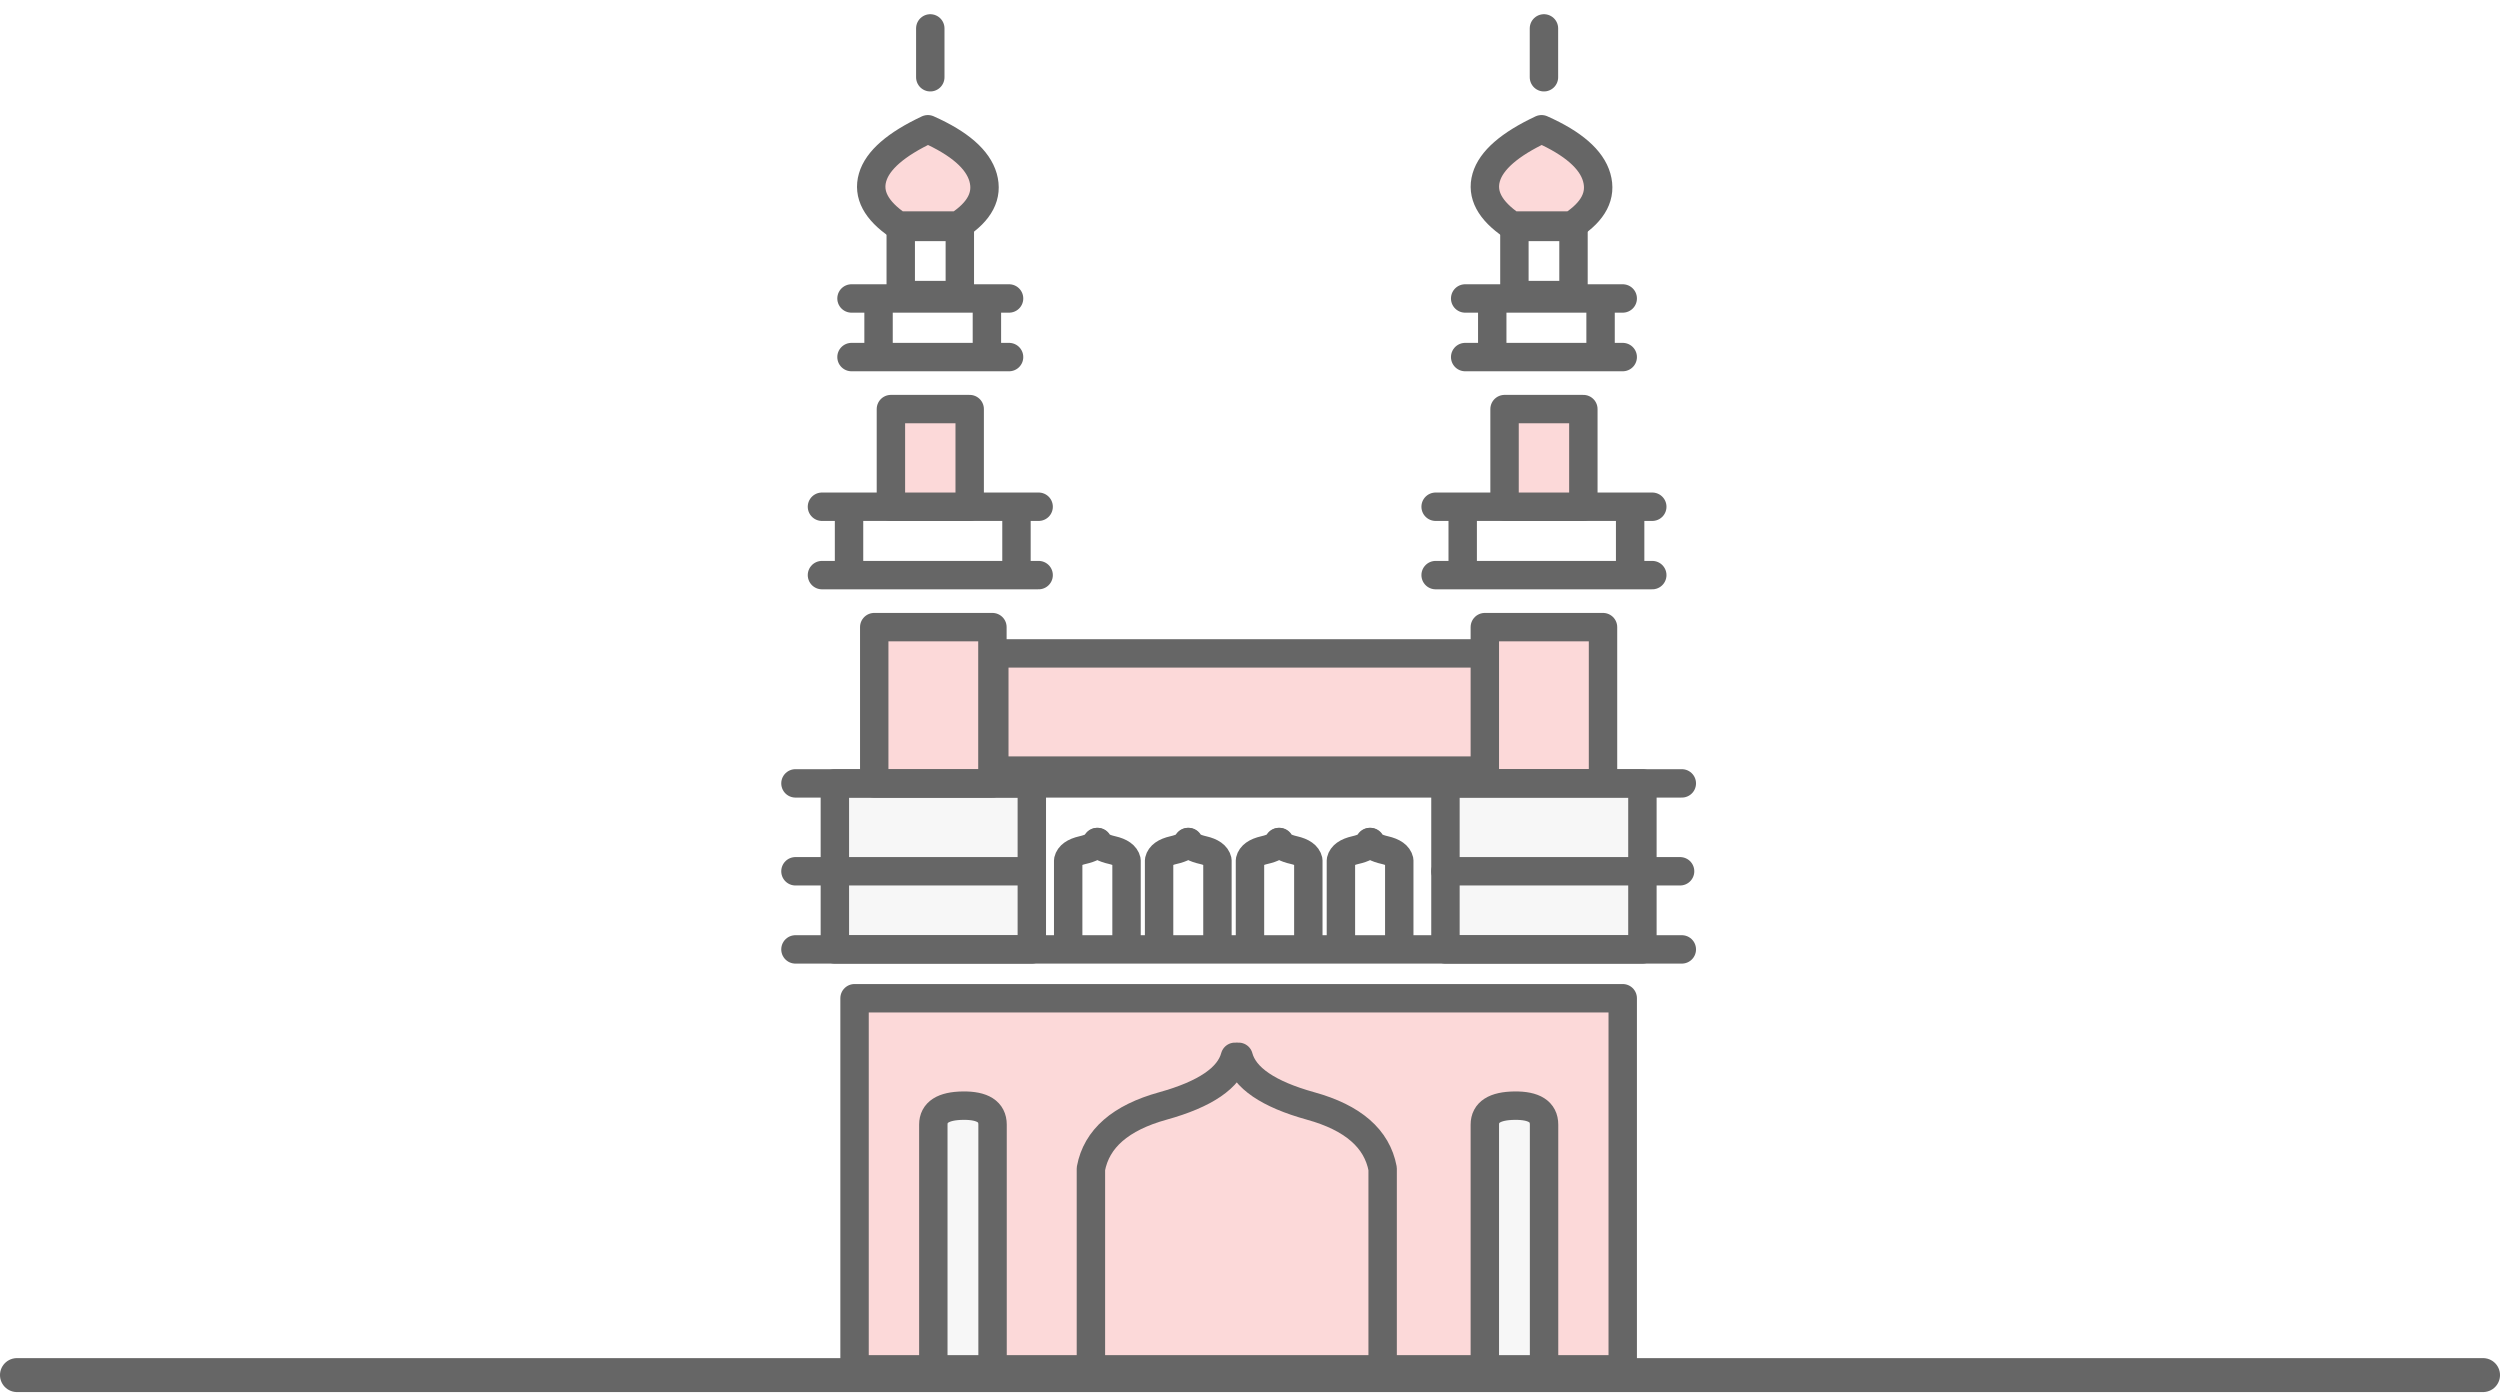
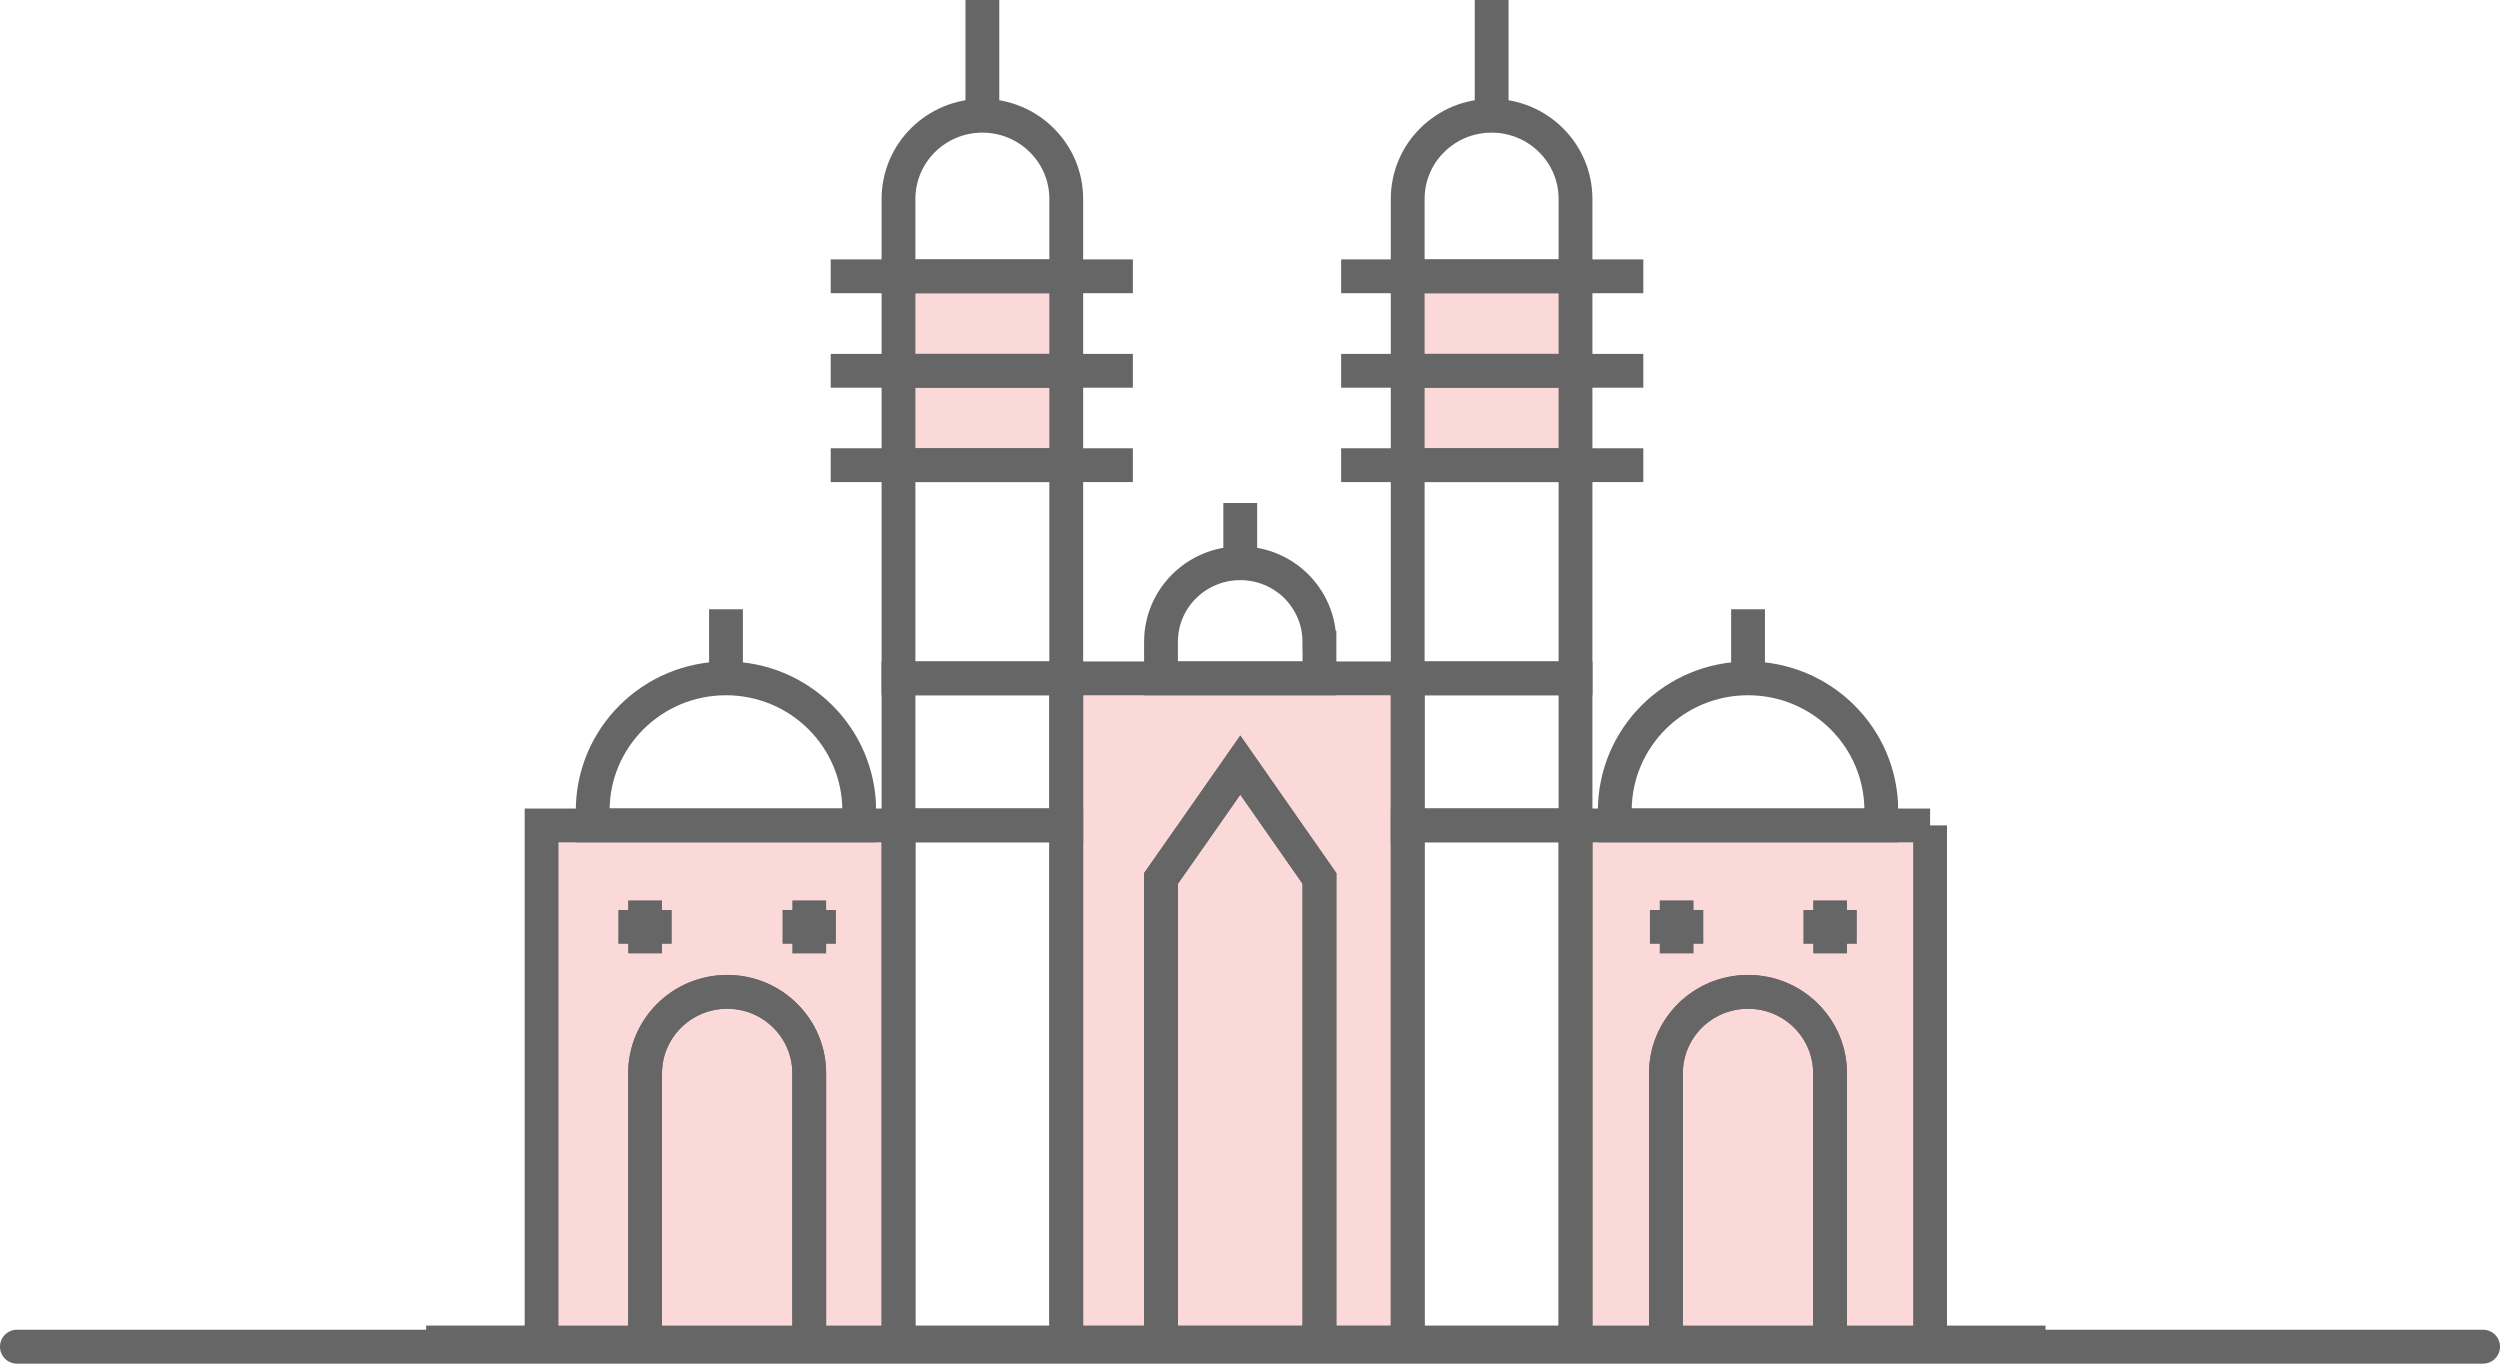
- <svg xmlns="http://www.w3.org/2000/svg" width="88" height="49" viewBox="0 0 88 49" fill="none">
-   <line x1="0.597" y1="48.403" x2="87.403" y2="48.403" stroke="#666666" stroke-width="1.195" stroke-linecap="round" stroke-linejoin="round" />
-   <ellipse cx="33" cy="6.5" rx="2" ry="1.5" fill="#FCD9D9" />
-   <ellipse cx="54" cy="6.5" rx="2" ry="1.5" fill="#FCD9D9" />
-   <rect x="30" y="35" width="27" height="13" fill="#FCD9D9" />
-   <path d="M38.4 47.966V41.138C38.598 40.079 39.443 39.343 40.934 38.93C42.426 38.516 43.27 37.94 43.469 37.2" stroke="#666666" stroke-linecap="round" stroke-linejoin="round" />
-   <path d="M48.669 47.966V41.138C48.47 40.079 47.626 39.343 46.134 38.93C44.643 38.516 43.798 37.94 43.6 37.2" stroke="#666666" stroke-linecap="round" stroke-linejoin="round" />
-   <path d="M52.333 23H35V27.125H52.333V23Z" fill="#FCD9D9" stroke="#666666" stroke-linecap="round" stroke-linejoin="round" />
-   <path d="M57.12 35.138H30.08V48.2H57.12V35.138Z" stroke="#666666" stroke-linecap="round" stroke-linejoin="round" />
-   <path d="M47.2 33.383V30.286C47.24 30.113 47.409 29.992 47.707 29.924C48.006 29.856 48.175 29.762 48.214 29.64" stroke="#666666" stroke-linecap="round" stroke-linejoin="round" />
-   <path d="M49.254 33.383V30.286C49.215 30.113 49.045 29.992 48.747 29.924C48.449 29.856 48.28 29.762 48.24 29.64" stroke="#666666" stroke-linecap="round" stroke-linejoin="round" />
-   <path d="M43.999 33.383V30.286C44.039 30.113 44.208 29.992 44.506 29.924C44.805 29.856 44.974 29.762 45.013 29.64" stroke="#666666" stroke-linecap="round" stroke-linejoin="round" />
-   <path d="M46.053 33.383V30.286C46.014 30.113 45.845 29.992 45.546 29.924C45.248 29.856 45.079 29.762 45.039 29.64" stroke="#666666" stroke-linecap="round" stroke-linejoin="round" />
-   <path d="M40.8 33.383V30.286C40.84 30.113 41.009 29.992 41.307 29.924C41.605 29.856 41.774 29.762 41.814 29.64" stroke="#666666" stroke-linecap="round" stroke-linejoin="round" />
-   <path d="M42.854 33.383V30.286C42.814 30.113 42.645 29.992 42.347 29.924C42.049 29.856 41.88 29.762 41.84 29.64" stroke="#666666" stroke-linecap="round" stroke-linejoin="round" />
-   <path d="M37.6 33.383V30.286C37.64 30.113 37.809 29.992 38.107 29.924C38.405 29.856 38.574 29.762 38.614 29.64" stroke="#666666" stroke-linecap="round" stroke-linejoin="round" />
-   <path d="M39.654 33.383V30.286C39.614 30.113 39.445 29.992 39.147 29.924C38.849 29.856 38.68 29.762 38.64 29.64" stroke="#666666" stroke-linecap="round" stroke-linejoin="round" />
-   <path d="M56.426 22.075H52.266V27.575H56.426V22.075Z" fill="#FCD9D9" stroke="#666666" stroke-linecap="round" stroke-linejoin="round" />
-   <path d="M57.813 27.575H50.88V33.419H57.813V27.575Z" fill="#F7F7F7" stroke="#666666" stroke-linecap="round" stroke-linejoin="round" />
-   <path d="M36.32 27.575H29.387V33.419H36.32V27.575Z" fill="#F7F7F7" stroke="#666666" stroke-linecap="round" stroke-linejoin="round" />
-   <path d="M34.933 22.075H30.773V27.575H34.933V22.075Z" fill="#FCD9D9" stroke="#666666" stroke-linecap="round" stroke-linejoin="round" />
-   <path d="M28 33.419H59.2" stroke="#666666" stroke-linecap="round" />
-   <path d="M28 27.575H59.2" stroke="#666666" stroke-linecap="round" />
-   <path d="M50.88 30.669H59.139" stroke="#666666" stroke-linecap="round" />
-   <path d="M28 30.669H36.259" stroke="#666666" stroke-linecap="round" />
-   <path fill-rule="evenodd" clip-rule="evenodd" d="M32.853 39.587C32.853 39.151 33.2 38.928 33.895 38.919C34.59 38.91 34.938 39.133 34.938 39.587V48.2H32.853V39.587Z" fill="#F7F7F7" stroke="#666666" stroke-linecap="round" stroke-linejoin="round" />
-   <path fill-rule="evenodd" clip-rule="evenodd" d="M52.266 39.587C52.266 39.151 52.614 38.928 53.309 38.919C54.004 38.91 54.351 39.133 54.351 39.587V48.2H52.266V39.587Z" fill="#F7F7F7" stroke="#666666" stroke-linecap="round" stroke-linejoin="round" />
-   <path fill-rule="evenodd" clip-rule="evenodd" d="M53.218 7.938H55.328C56.093 7.442 56.385 6.877 56.204 6.244C56.024 5.611 55.377 5.046 54.262 4.55C53.139 5.078 52.49 5.643 52.315 6.244C52.141 6.845 52.442 7.41 53.218 7.938Z" stroke="#666666" stroke-linecap="round" stroke-linejoin="round" />
-   <path d="M55.387 7.987H53.307V10.387H55.387V7.987Z" stroke="#666666" stroke-linecap="round" stroke-linejoin="round" />
-   <path d="M50.534 20.244H58.16" stroke="#666666" stroke-linecap="round" />
-   <path d="M50.534 17.837H58.16" stroke="#666666" stroke-linecap="round" />
-   <path d="M51.487 18.017V20.202" stroke="#666666" stroke-linecap="round" />
-   <path d="M51.574 12.569H57.12" stroke="#666666" stroke-linecap="round" />
-   <path d="M51.574 10.506H57.12" stroke="#666666" stroke-linecap="round" />
-   <path d="M52.527 10.654V12.446" stroke="#666666" stroke-linecap="round" />
-   <path d="M56.34 10.654V12.446" stroke="#666666" stroke-linecap="round" />
-   <path d="M57.381 18.017V20.202" stroke="#666666" stroke-linecap="round" />
-   <path d="M55.734 14.4H52.96V17.837H55.734V14.4Z" fill="#FCD9D9" stroke="#666666" stroke-linejoin="round" />
-   <path d="M54.347 2.719V1" stroke="#666666" stroke-linecap="round" />
-   <path fill-rule="evenodd" clip-rule="evenodd" d="M31.617 7.938H33.727C34.492 7.442 34.784 6.877 34.604 6.244C34.423 5.611 33.776 5.046 32.661 4.55C31.538 5.078 30.889 5.643 30.715 6.244C30.54 6.845 30.841 7.41 31.617 7.938Z" stroke="#666666" stroke-linecap="round" stroke-linejoin="round" />
-   <path d="M33.786 7.987H31.706V10.387H33.786V7.987Z" stroke="#666666" stroke-linecap="round" stroke-linejoin="round" />
-   <path d="M28.933 20.244H36.56" stroke="#666666" stroke-linecap="round" />
-   <path d="M28.933 17.837H36.56" stroke="#666666" stroke-linecap="round" />
-   <path d="M29.886 18.017V20.202" stroke="#666666" stroke-linecap="round" />
-   <path d="M29.973 12.569H35.519" stroke="#666666" stroke-linecap="round" />
-   <path d="M29.973 10.506H35.519" stroke="#666666" stroke-linecap="round" />
-   <path d="M30.925 10.654V12.446" stroke="#666666" stroke-linecap="round" />
-   <path d="M34.739 10.654V12.446" stroke="#666666" stroke-linecap="round" />
-   <path d="M35.78 18.017V20.202" stroke="#666666" stroke-linecap="round" />
-   <path d="M34.133 14.4H31.36V17.837H34.133V14.4Z" fill="#FCD9D9" stroke="#666666" stroke-linejoin="round" />
-   <path d="M32.746 2.719V1" stroke="#666666" stroke-linecap="round" />
+ <svg xmlns="http://www.w3.org/2000/svg" width="88" height="48" viewBox="0 0 88 48" fill="none">
+   <line x1="0.597" y1="47.403" x2="87.403" y2="47.403" stroke="#666666" stroke-width="1.195" stroke-linecap="round" stroke-linejoin="round" />
+   <rect x="31.683" y="9.658" width="5.561" height="6.898" fill="#FCD9D9" />
+   <rect x="49.758" y="9.658" width="5.561" height="6.898" fill="#FCD9D9" />
+   <rect x="37" y="24.183" width="13" height="22.825" fill="#FCD9D9" />
+   <rect x="19.171" y="28.974" width="12.512" height="17.936" fill="#FCD9D9" />
+   <rect x="55.319" y="28.974" width="12.512" height="17.936" fill="#FCD9D9" />
+   <path d="M21.765 32.627H23.645" stroke="#666666" stroke-width="1.19" stroke-miterlimit="10" />
+   <path d="M22.706 33.56V31.694" stroke="#666666" stroke-width="1.19" stroke-miterlimit="10" />
+   <path d="M27.545 32.627H29.424" stroke="#666666" stroke-width="1.19" stroke-miterlimit="10" />
+   <path d="M28.485 33.56V31.694" stroke="#666666" stroke-width="1.19" stroke-miterlimit="10" />
+   <path d="M58.077 32.627H59.957" stroke="#666666" stroke-width="1.19" stroke-miterlimit="10" />
+   <path d="M59.018 33.56V31.694" stroke="#666666" stroke-width="1.19" stroke-miterlimit="10" />
+   <path d="M63.48 32.627H65.36" stroke="#666666" stroke-width="1.19" stroke-miterlimit="10" />
+   <path d="M64.419 33.56V31.694" stroke="#666666" stroke-width="1.19" stroke-miterlimit="10" />
+   <path d="M31.627 29.053V47.255H28.485V37.782C28.485 36.989 28.162 36.271 27.639 35.754C27.118 35.234 26.396 34.914 25.598 34.914C24.002 34.914 22.707 36.197 22.707 37.783V47.257H19.064V29.055H31.627V29.053Z" stroke="#666666" stroke-width="1.19" stroke-miterlimit="10" />
+   <path d="M67.939 29.053V47.255H64.418V37.782C64.418 36.989 64.094 36.271 63.572 35.754C63.051 35.234 62.329 34.914 61.531 34.914C59.934 34.914 58.64 36.197 58.64 37.783V47.257H55.459V29.055H67.939V29.053Z" stroke="#666666" stroke-width="1.19" stroke-miterlimit="10" />
+   <path d="M37.532 7.003V9.727H31.627V7.003C31.627 5.384 32.95 4.074 34.581 4.074C35.393 4.074 36.133 4.401 36.667 4.932C37.202 5.46 37.532 6.192 37.532 7.003Z" stroke="#666666" stroke-width="1.19" stroke-miterlimit="10" />
+   <path d="M37.532 9.726H31.627V13.052H37.532V9.726Z" stroke="#666666" stroke-width="1.19" stroke-miterlimit="10" />
+   <path d="M37.532 13.052H31.627V16.374H37.532V13.052Z" stroke="#666666" stroke-width="1.19" stroke-miterlimit="10" />
+   <path d="M37.532 16.374H31.627V23.877H37.532V16.374Z" stroke="#666666" stroke-width="1.19" stroke-miterlimit="10" />
+   <path d="M37.532 23.879H31.627V29.053H37.532V23.879Z" stroke="#666666" stroke-width="1.19" stroke-miterlimit="10" />
+   <path d="M37.532 29.053H31.627V47.255H37.532V29.053Z" stroke="#666666" stroke-width="1.19" stroke-miterlimit="10" />
+   <path d="M39.877 9.726H37.532" stroke="#666666" stroke-width="1.19" stroke-miterlimit="10" />
+   <path d="M31.628 9.726H29.241" stroke="#666666" stroke-width="1.19" stroke-miterlimit="10" />
+   <path d="M39.877 13.052H37.532" stroke="#666666" stroke-width="1.19" stroke-miterlimit="10" />
+   <path d="M31.628 13.052H29.241" stroke="#666666" stroke-width="1.19" stroke-miterlimit="10" />
+   <path d="M39.877 16.374H37.532" stroke="#666666" stroke-width="1.19" stroke-miterlimit="10" />
+   <path d="M31.628 16.374H29.241" stroke="#666666" stroke-width="1.19" stroke-miterlimit="10" />
+   <path d="M34.58 4.073V0" stroke="#666666" stroke-width="1.19" stroke-miterlimit="10" />
+   <path d="M30.243 28.533V29.053H20.863V28.533C20.863 25.963 22.963 23.878 25.554 23.878C26.848 23.878 28.02 24.398 28.871 25.241C29.72 26.084 30.245 27.249 30.245 28.533H30.243Z" stroke="#666666" stroke-width="1.19" stroke-miterlimit="10" />
+   <path d="M25.555 21.446V23.878" stroke="#666666" stroke-width="1.19" stroke-miterlimit="10" />
+   <path d="M55.458 16.374H49.551V23.877H55.458V16.374Z" stroke="#666666" stroke-width="1.19" stroke-miterlimit="10" />
+   <path d="M55.458 13.052H49.551V16.374H55.458V13.052Z" stroke="#666666" stroke-width="1.19" stroke-miterlimit="10" />
+   <path d="M55.458 9.726H49.551V13.052H55.458V9.726Z" stroke="#666666" stroke-width="1.19" stroke-miterlimit="10" />
+   <path d="M55.458 7.003V9.727H49.551V7.003C49.551 6.194 49.88 5.46 50.415 4.932C50.95 4.401 51.688 4.074 52.504 4.074C54.136 4.074 55.458 5.384 55.458 7.003Z" stroke="#666666" stroke-width="1.19" stroke-miterlimit="10" />
+   <path d="M55.458 23.879H49.551V29.053H55.458V23.879Z" stroke="#666666" stroke-width="1.19" stroke-miterlimit="10" />
+   <path d="M55.458 29.053H49.551V47.255H55.458V29.053Z" stroke="#666666" stroke-width="1.19" stroke-miterlimit="10" />
+   <path d="M49.552 9.726H47.208" stroke="#666666" stroke-width="1.19" stroke-miterlimit="10" />
+   <path d="M57.845 9.726H55.459" stroke="#666666" stroke-width="1.19" stroke-miterlimit="10" />
+   <path d="M49.552 13.052H47.208" stroke="#666666" stroke-width="1.19" stroke-miterlimit="10" />
+   <path d="M57.845 13.052H55.459" stroke="#666666" stroke-width="1.19" stroke-miterlimit="10" />
+   <path d="M49.552 16.374H47.208" stroke="#666666" stroke-width="1.19" stroke-miterlimit="10" />
+   <path d="M57.845 16.374H55.459" stroke="#666666" stroke-width="1.19" stroke-miterlimit="10" />
+   <path d="M52.506 4.073V0" stroke="#666666" stroke-width="1.19" stroke-miterlimit="10" />
+   <path d="M66.221 28.533V29.053H56.841V28.533C56.841 27.249 57.367 26.086 58.214 25.241C59.064 24.398 60.235 23.878 61.532 23.878C64.121 23.878 66.222 25.962 66.222 28.533H66.221Z" stroke="#666666" stroke-width="1.19" stroke-miterlimit="10" />
+   <path d="M61.531 21.446V23.878" stroke="#666666" stroke-width="1.19" stroke-miterlimit="10" />
+   <path d="M46.445 30.921V47.254H40.867V30.921L42.176 29.053L43.658 26.931L45.14 29.053L46.445 30.921Z" stroke="#666666" stroke-width="1.19" stroke-miterlimit="10" />
+   <path d="M49.551 23.879V47.254H46.445V30.921L45.14 29.053L43.659 26.931L42.176 29.053L40.867 30.921V47.254H37.532V23.879H49.551Z" stroke="#666666" stroke-width="1.19" stroke-miterlimit="10" />
+   <path d="M46.445 22.592V23.879H40.867V22.592C40.867 21.064 42.115 19.826 43.657 19.826C44.427 19.826 45.123 20.135 45.628 20.634C46.131 21.138 46.443 21.828 46.443 22.591L46.445 22.592Z" stroke="#666666" stroke-width="1.19" stroke-miterlimit="10" />
+   <path d="M43.657 19.826V17.706" stroke="#666666" stroke-width="1.19" stroke-miterlimit="10" />
+   <path d="M28.485 37.781V47.255H22.707V37.781C22.707 36.196 24.001 34.912 25.598 34.912C26.397 34.912 27.118 35.233 27.638 35.752C28.162 36.268 28.485 36.988 28.485 37.779V37.781Z" stroke="#666666" stroke-width="1.19" stroke-miterlimit="10" />
+   <path d="M64.419 37.781V47.255H58.641V37.781C58.641 36.196 59.935 34.912 61.532 34.912C62.331 34.912 63.052 35.233 63.572 35.752C64.096 36.268 64.419 36.988 64.419 37.779V37.781Z" stroke="#666666" stroke-width="1.19" stroke-miterlimit="10" />
+   <path d="M19.063 47.255H15" stroke="#666666" stroke-width="1.19" stroke-miterlimit="10" />
+   <path d="M72.001 47.256H67.938" stroke="#666666" stroke-width="1.19" stroke-miterlimit="10" />
</svg>
